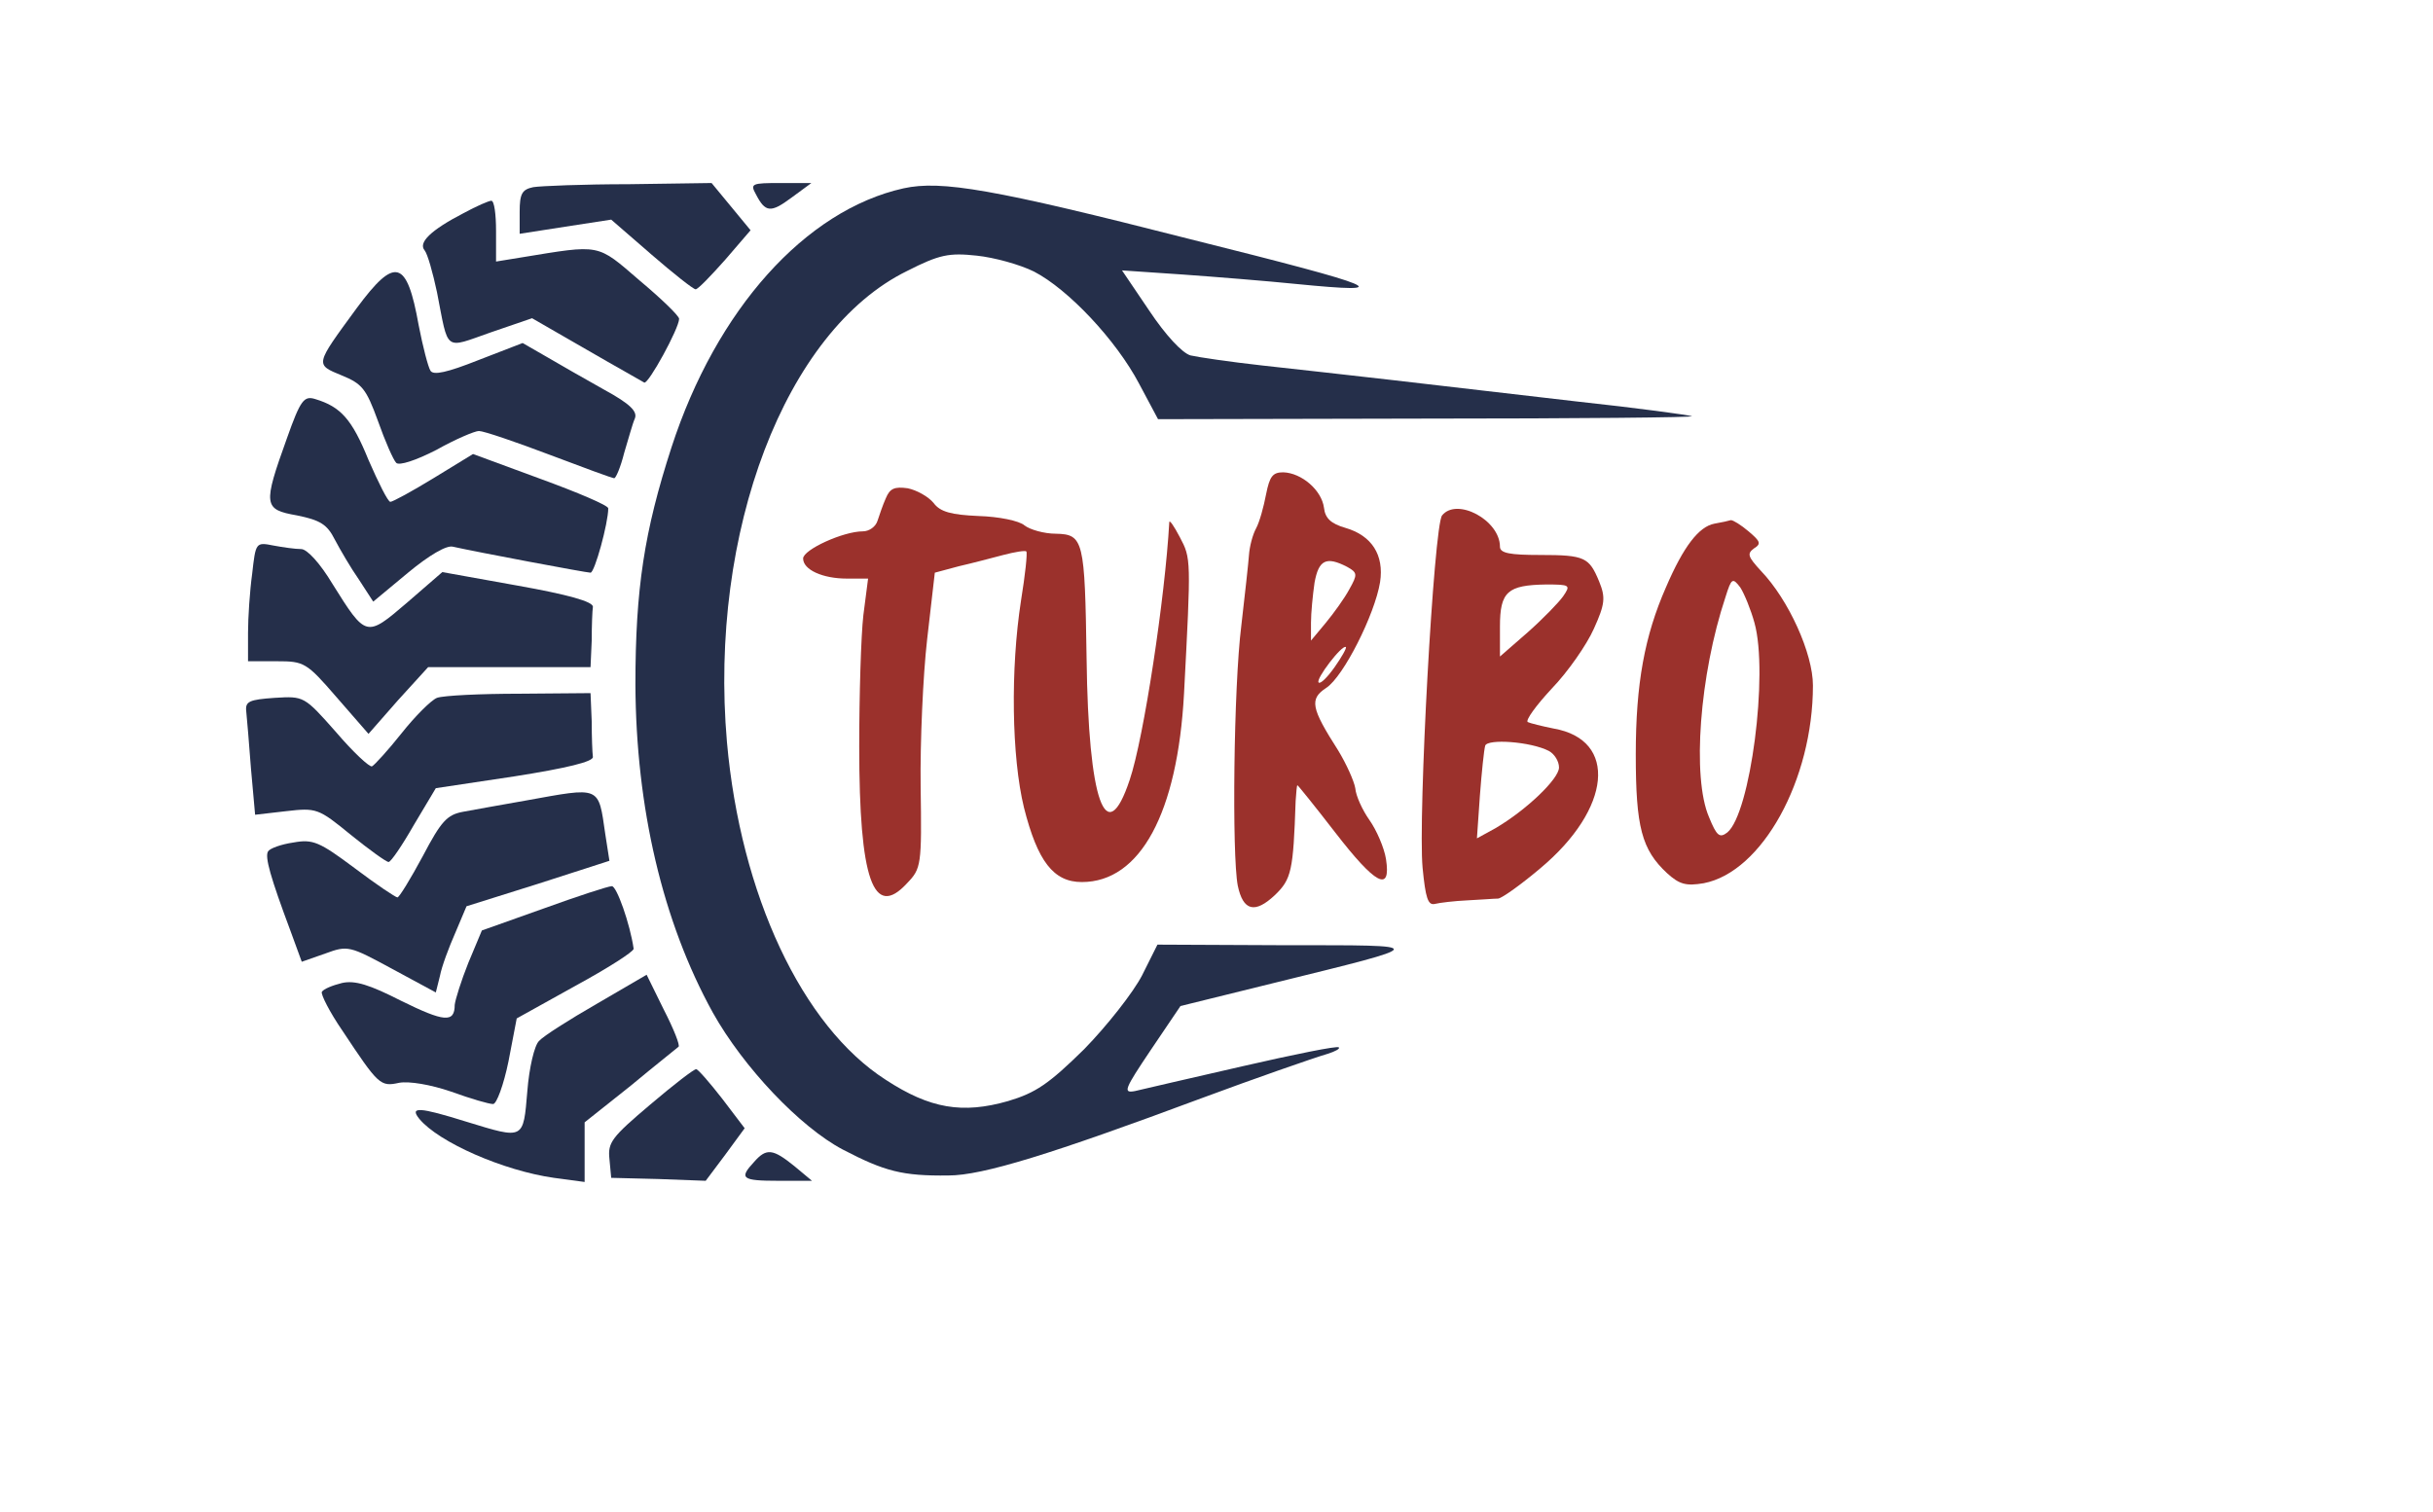
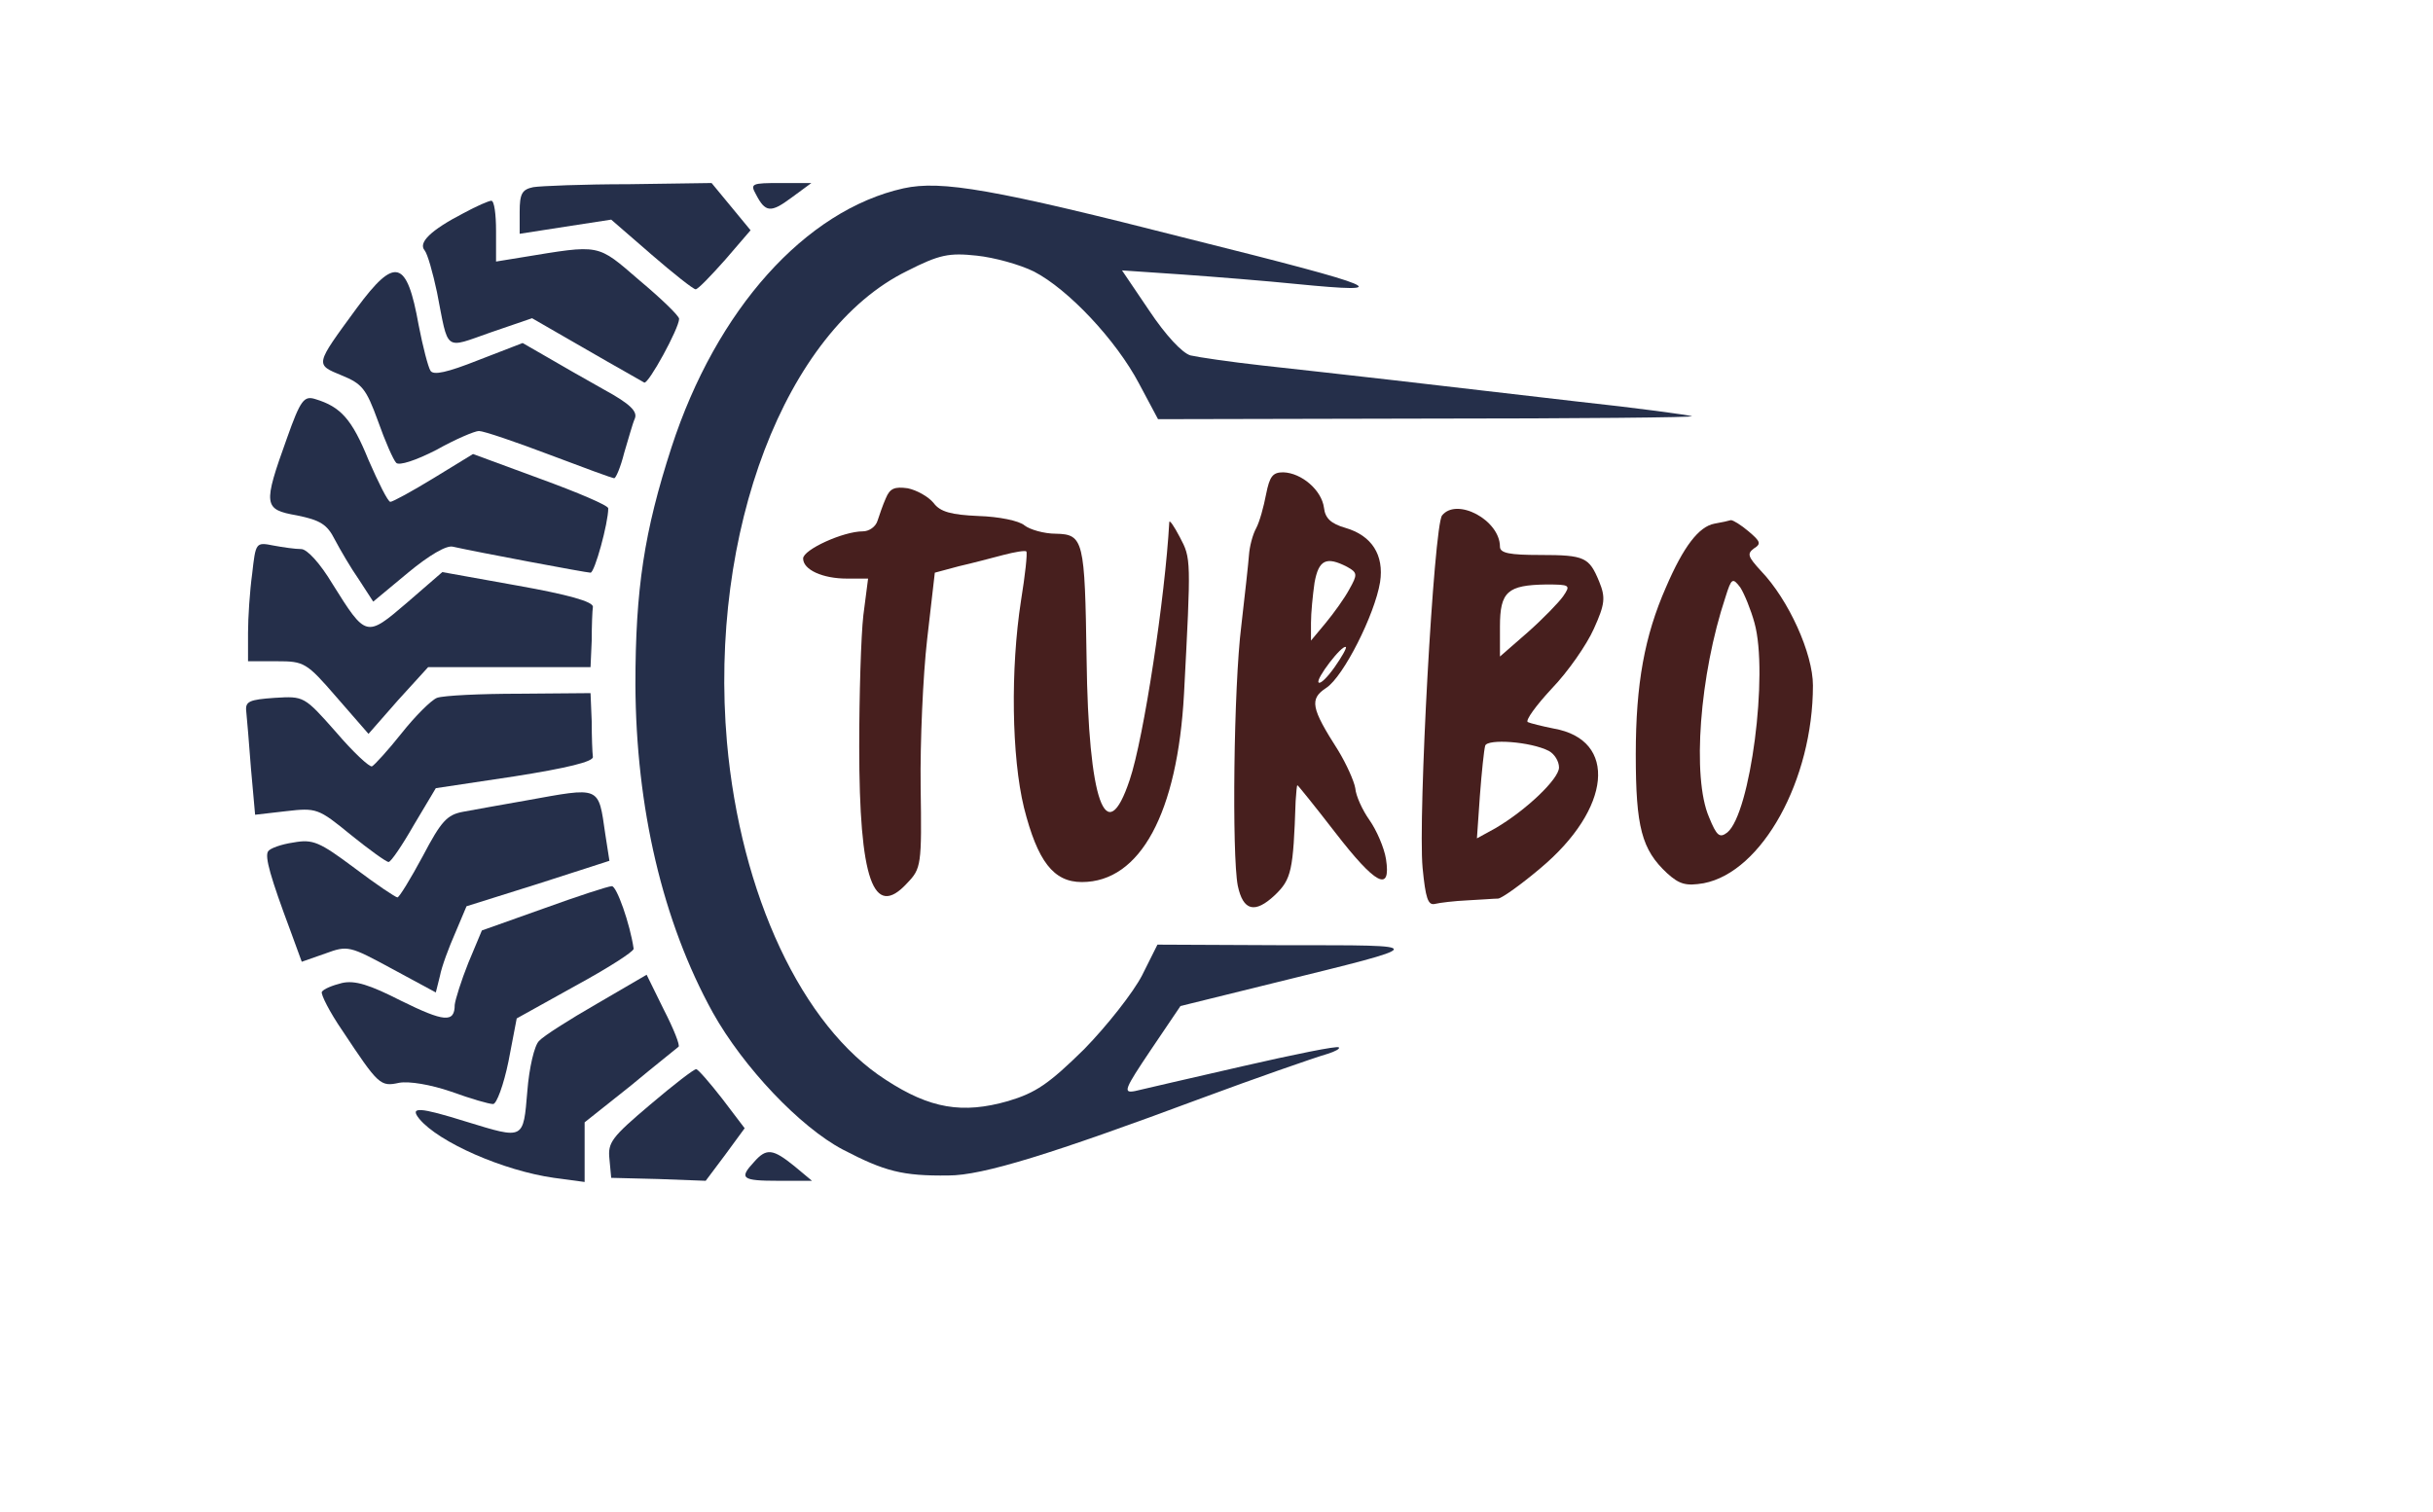
- <svg xmlns="http://www.w3.org/2000/svg" version="1.0" width="412pt" height="256pt" viewBox="0 0 412 256" preserveAspectRatio="xMidYMid meet" fill="#9b312c">
-   <g transform="translate(0,256) scale(0.1,-0.1)" fill="#9b312c" stroke="none">
+ <svg xmlns="http://www.w3.org/2000/svg" version="1.0" width="412pt" height="256pt" viewBox="0 0 412 256" preserveAspectRatio="xMidYMid meet" fill="#471f1e">
+   <g transform="translate(0,256) scale(0.1,-0.1)" fill="#471f1e" stroke="none">
    <path fill="#252F4A" d="M903 2243 c-19 -4 -23 -11 -23 -42 l0 -37 77 12 78 12 68 -59 c37 -32 71 -59 75 -59 4 0 26 23 50 50 l43 50 -33 40 -33 40 -140 -2 c-77 0 -150 -3 -162 -5z" />
    <path fill="#252F4A" d="M1280 2231 c16 -31 25 -32 60 -6 l34 25 -52 0 c-49 0 -52 -1 -42 -19z" />
    <path fill="#252F4A" d="M1530 2241 c-166 -37 -317 -205 -393 -439 -46 -142 -61 -239 -61 -402 1 -208 46 -401 131 -555 52 -93 148 -194 220 -232 71 -37 101 -45 179 -44 58 0 174 36 429 131 86 32 189 68 213 75 13 4 22 9 19 11 -2 3 -76 -12 -163 -32 -88 -20 -169 -39 -182 -42 -21 -4 -18 3 27 70 l50 74 158 39 c268 66 267 64 21 64 l-218 1 -26 -52 c-15 -29 -59 -85 -98 -125 -60 -59 -82 -74 -129 -88 -77 -22 -132 -13 -207 36 -142 91 -246 314 -269 572 -31 356 99 697 305 798 55 28 71 31 118 26 29 -3 73 -15 97 -27 58 -30 139 -116 178 -190 l32 -60 457 1 c251 0 453 2 447 4 -5 2 -93 14 -195 25 -102 12 -241 28 -310 36 -69 8 -169 19 -223 25 -54 6 -108 14 -121 17 -14 4 -42 34 -70 76 l-46 68 103 -7 c56 -4 143 -11 192 -16 173 -17 148 -6 -180 76 -333 85 -421 100 -485 86z" />
    <path fill="#252F4A" d="M785 2199 c-56 -29 -77 -50 -66 -63 5 -6 14 -38 21 -71 20 -102 11 -96 91 -68 l70 24 92 -53 c50 -29 95 -54 98 -56 7 -3 59 92 59 108 0 5 -30 34 -67 65 -73 63 -65 61 -200 39 l-43 -7 0 52 c0 28 -3 51 -8 51 -4 0 -25 -9 -47 -21z" />
    <path fill="#252F4A" d="M604 2038 c-71 -97 -71 -95 -25 -114 34 -14 41 -22 61 -77 12 -34 26 -66 31 -71 5 -5 33 4 68 22 32 18 65 32 72 32 8 0 61 -18 119 -40 58 -22 107 -40 110 -40 3 0 11 19 17 43 7 23 14 49 18 58 5 12 -8 25 -52 49 -32 18 -76 43 -98 56 l-40 23 -75 -29 c-53 -21 -76 -26 -81 -18 -4 6 -13 41 -20 77 -20 112 -40 117 -105 29z" />
    <path fill="#252F4A" d="M486 1818 c-41 -114 -40 -121 17 -131 39 -8 51 -15 64 -41 9 -17 27 -48 41 -68 l24 -37 59 49 c35 29 65 47 76 44 40 -9 226 -44 233 -44 7 0 30 84 30 109 0 5 -52 27 -115 50 l-114 42 -67 -41 c-36 -22 -69 -40 -73 -40 -4 0 -20 32 -37 71 -28 69 -47 90 -90 103 -19 6 -25 -1 -48 -66z" />
    <path d="M2144 1723 c-4 -21 -11 -47 -17 -58 -6 -11 -11 -31 -12 -45 -1 -14 -7 -68 -13 -120 -13 -103 -16 -388 -6 -440 9 -43 29 -48 63 -16 28 27 31 41 35 159 1 15 2 27 3 27 1 0 30 -36 64 -80 68 -88 95 -103 86 -45 -3 19 -16 49 -28 66 -12 17 -23 41 -24 54 -2 12 -15 41 -29 64 -46 72 -49 87 -20 106 29 19 82 124 91 179 7 46 -14 79 -59 92 -24 7 -34 16 -36 34 -4 30 -38 59 -69 60 -18 0 -23 -7 -29 -37z m137 -123 c18 -10 18 -13 4 -38 -8 -15 -26 -40 -40 -57 l-25 -30 0 30 c0 17 3 47 6 68 7 39 20 45 55 27z m-21 -170 c-12 -17 -24 -29 -27 -26 -6 5 40 65 46 60 2 -1 -7 -17 -19 -34z" />
    <path d="M1500 1716 c-5 -11 -11 -29 -14 -38 -3 -10 -14 -18 -25 -18 -33 0 -101 -31 -101 -46 0 -19 33 -34 74 -34 l36 0 -8 -62 c-4 -35 -7 -135 -7 -223 0 -225 24 -293 81 -231 24 25 25 30 23 164 -1 75 4 188 11 249 l13 113 41 11 c22 5 56 14 75 19 19 5 37 8 39 6 2 -3 -2 -40 -9 -83 -18 -116 -16 -265 5 -351 23 -91 50 -126 98 -126 99 0 162 117 173 319 12 229 12 229 -7 265 -10 19 -18 31 -18 25 -7 -126 -43 -365 -67 -436 -40 -120 -70 -37 -73 206 -3 200 -5 210 -52 211 -20 0 -44 7 -53 14 -9 8 -44 15 -78 16 -46 2 -65 7 -76 22 -9 11 -29 22 -44 25 -22 3 -30 0 -37 -17z" />
    <path d="M2442 1687 c-14 -17 -41 -511 -33 -597 5 -51 9 -64 21 -61 8 2 33 5 55 6 22 1 45 3 52 3 7 1 39 24 71 51 121 101 132 218 23 237 -20 4 -40 9 -44 11 -4 3 14 28 41 57 27 28 59 74 71 101 19 42 20 53 9 80 -17 41 -24 45 -100 45 -51 0 -68 3 -68 14 0 45 -73 84 -98 53z m205 -137 c-7 -10 -34 -38 -60 -61 l-47 -41 0 51 c0 59 13 70 78 71 41 0 42 -1 29 -20z m-24 -262 c9 -5 17 -17 17 -28 0 -19 -55 -72 -108 -103 l-31 -17 5 72 c3 40 7 78 9 85 4 12 77 7 108 -9z" />
    <path d="M2903 1673 c-26 -5 -52 -38 -82 -108 -36 -82 -51 -163 -51 -283 0 -123 10 -161 53 -201 21 -19 32 -22 62 -17 99 19 185 175 185 335 0 54 -41 145 -88 194 -22 24 -24 29 -12 38 13 8 11 12 -9 29 -13 11 -26 19 -30 19 -3 -1 -16 -4 -28 -6z m68 -168 c24 -86 -7 -323 -46 -355 -13 -10 -18 -6 -31 26 -29 67 -16 241 28 373 10 32 12 33 25 16 7 -11 18 -38 24 -60z" />
    <path fill="#252F4A" d="M427 1588 c-4 -29 -7 -74 -7 -100 l0 -48 49 0 c46 0 50 -2 101 -61 l54 -62 50 57 51 56 138 0 137 0 2 45 c0 25 1 51 2 57 1 9 -43 21 -127 36 l-128 23 -60 -52 c-69 -59 -69 -59 -126 32 -21 35 -43 59 -53 59 -10 0 -31 3 -47 6 -30 6 -30 5 -36 -48z" />
    <path fill="#252F4A" d="M740 1378 c-10 -4 -37 -31 -60 -60 -23 -29 -46 -54 -50 -56 -4 -2 -32 24 -61 58 -54 61 -54 61 -104 58 -43 -3 -50 -6 -48 -23 1 -11 5 -55 8 -97 l7 -78 52 6 c52 6 55 5 110 -40 31 -25 60 -46 64 -46 4 0 23 28 43 63 l37 62 133 20 c89 14 134 25 133 33 -1 7 -2 34 -2 60 l-2 48 -120 -1 c-66 0 -129 -3 -140 -7z" />
    <path fill="#252F4A" d="M890 1204 c-41 -7 -89 -16 -106 -19 -27 -5 -37 -16 -68 -75 -21 -39 -40 -70 -43 -70 -3 0 -36 22 -73 50 -59 44 -70 49 -103 43 -21 -3 -40 -10 -43 -15 -6 -9 4 -44 38 -135 l19 -52 40 14 c38 14 41 13 113 -26 l74 -40 7 28 c3 16 15 48 26 73 l19 45 121 38 121 39 -7 45 c-12 83 -7 80 -135 57z" />
    <path fill="#252F4A" d="M920 1021 l-104 -37 -23 -55 c-12 -30 -22 -62 -23 -71 0 -31 -18 -29 -91 7 -53 27 -78 35 -100 30 -16 -4 -31 -10 -34 -15 -2 -4 13 -34 35 -66 61 -92 64 -95 96 -88 17 3 53 -3 88 -15 33 -12 64 -21 71 -21 6 0 18 33 26 72 l14 73 99 55 c55 30 99 58 99 63 -6 42 -29 107 -37 106 -6 0 -58 -17 -116 -38z" />
    <path fill="#252F4A" d="M1011 860 c-47 -27 -91 -55 -98 -63 -8 -7 -17 -46 -20 -85 -7 -83 -5 -82 -103 -52 -80 25 -97 26 -80 5 33 -40 143 -88 228 -100 l52 -7 0 50 0 51 78 62 c42 35 79 64 81 66 3 2 -8 30 -25 63 l-29 59 -84 -49z" />
    <path fill="#252F4A" d="M1101 689 c-65 -55 -72 -64 -69 -92 l3 -32 80 -2 80 -3 33 44 33 45 -38 50 c-21 27 -41 50 -44 50 -3 1 -38 -26 -78 -60z" />
    <path fill="#252F4A" d="M1277 592 c-26 -28 -21 -32 41 -32 l57 0 -30 25 c-36 29 -47 31 -68 7z" />
  </g>
</svg>
